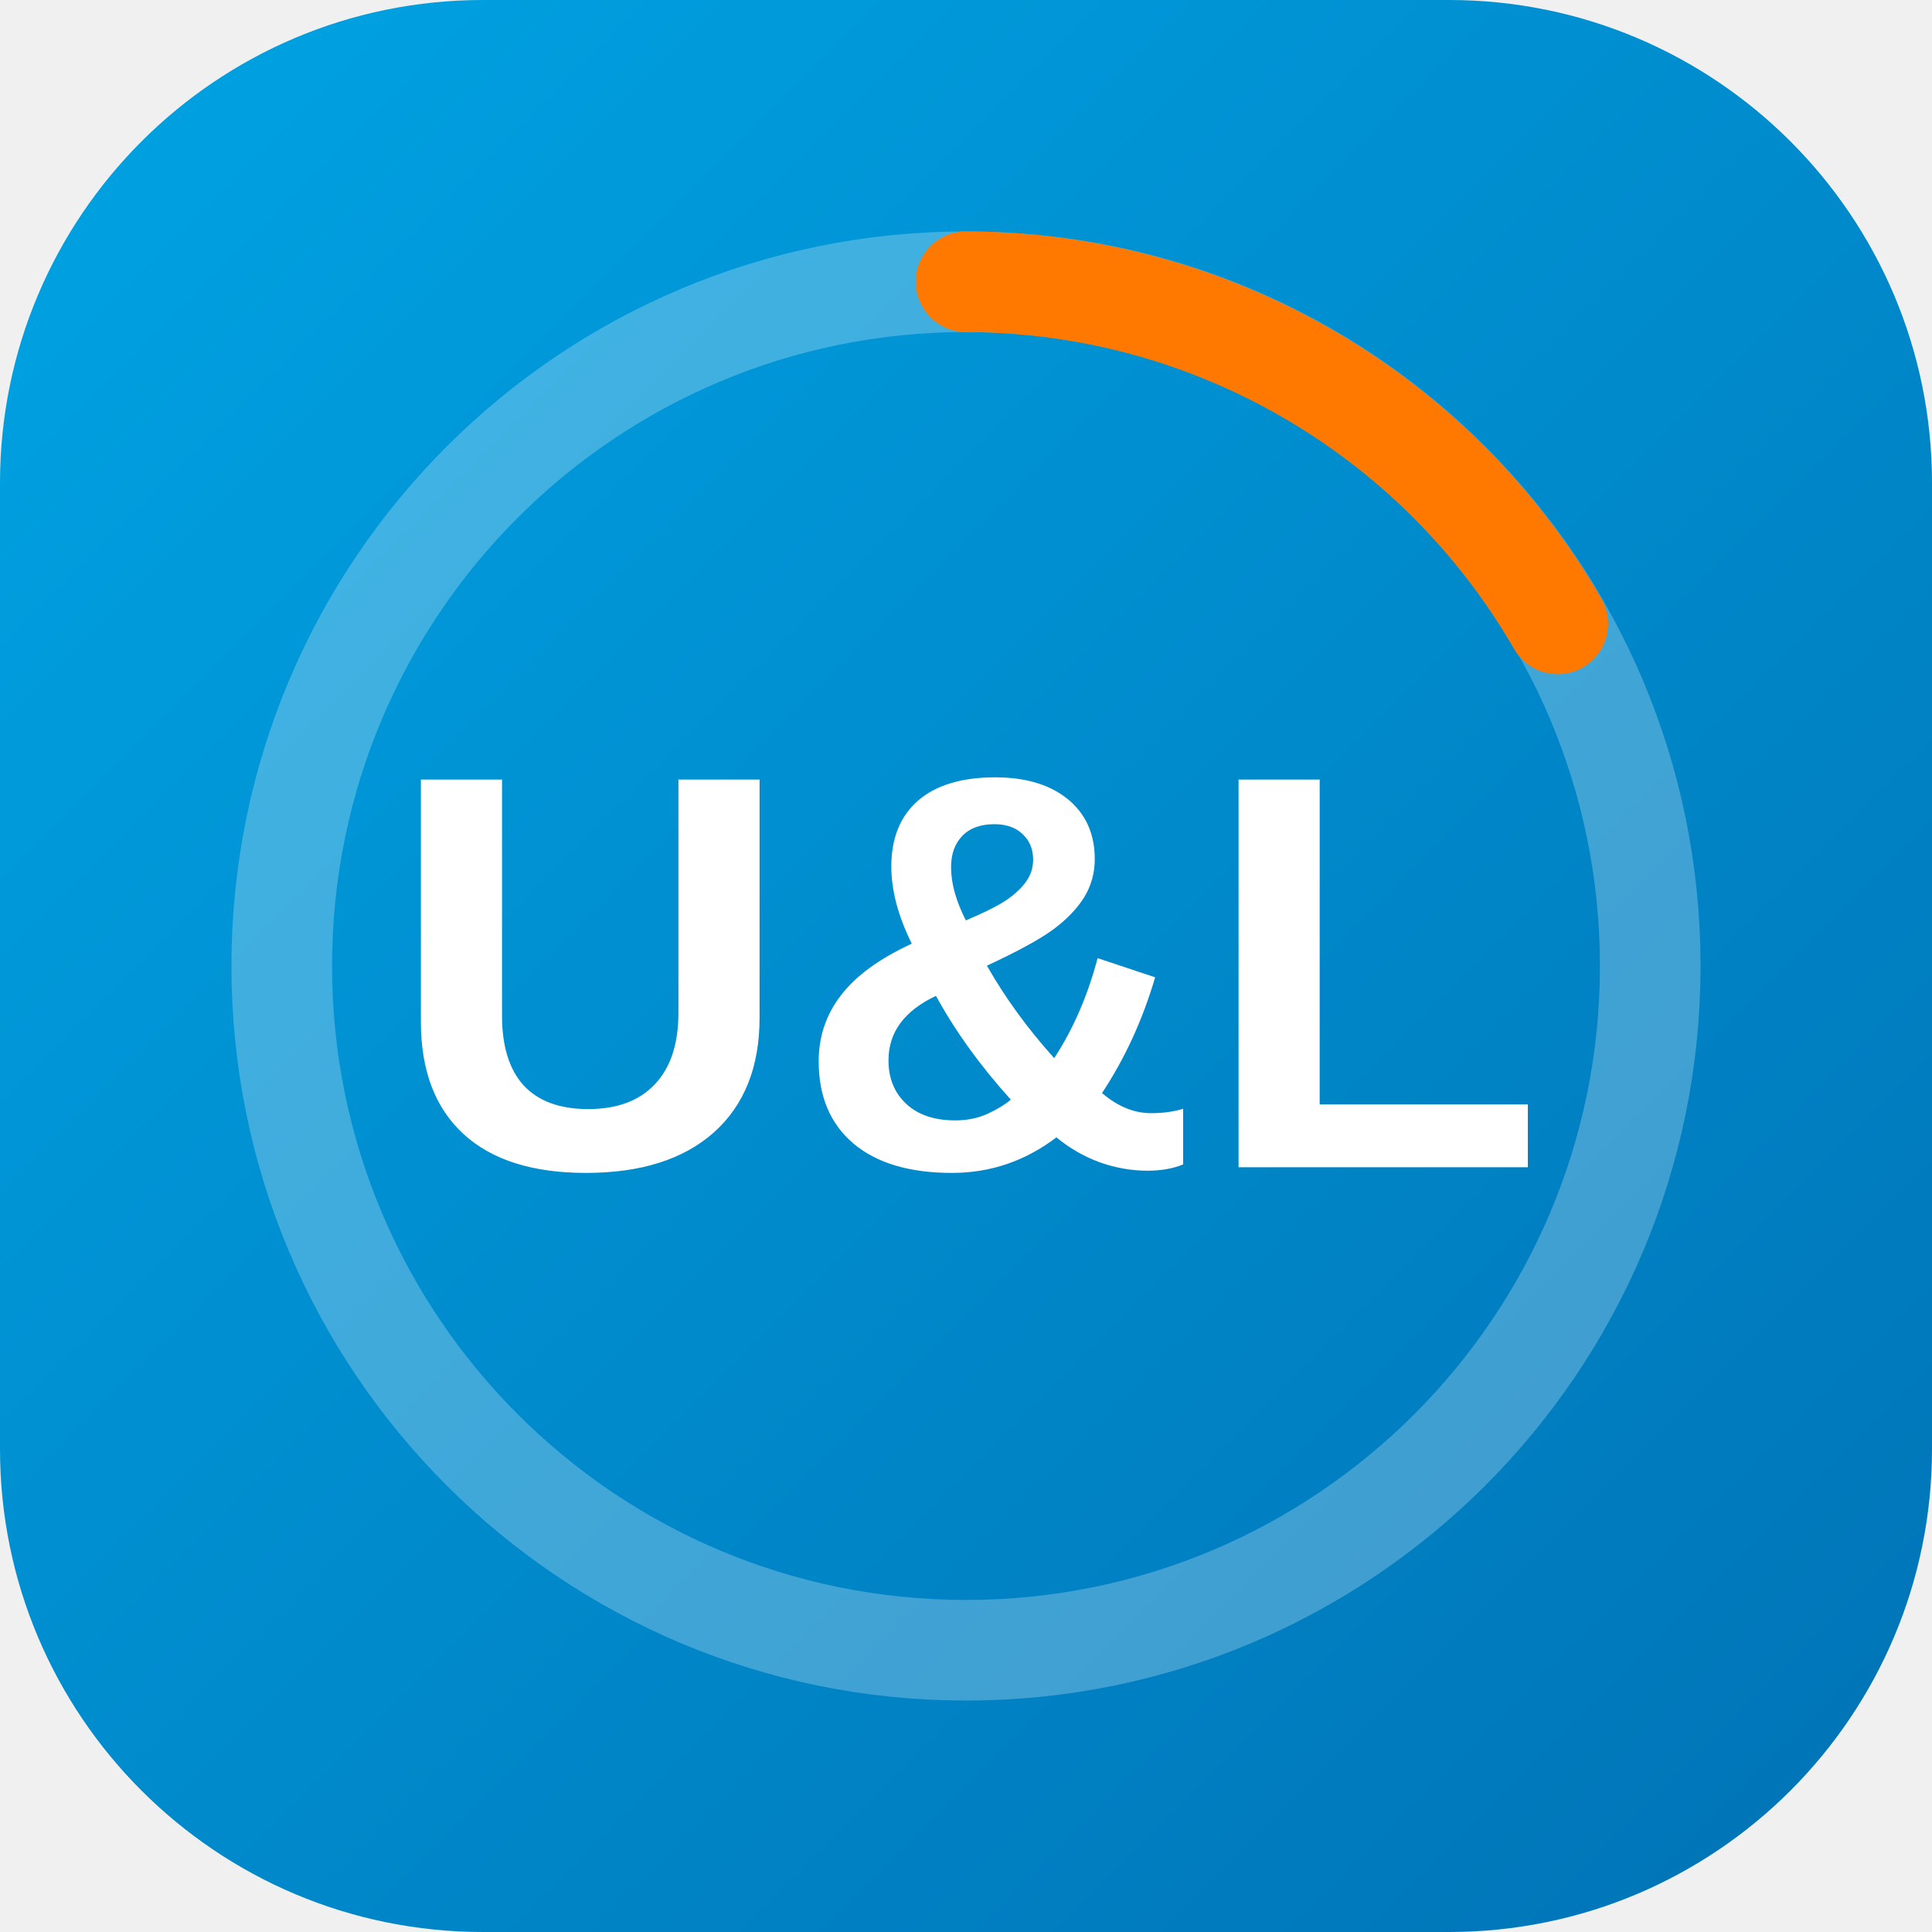
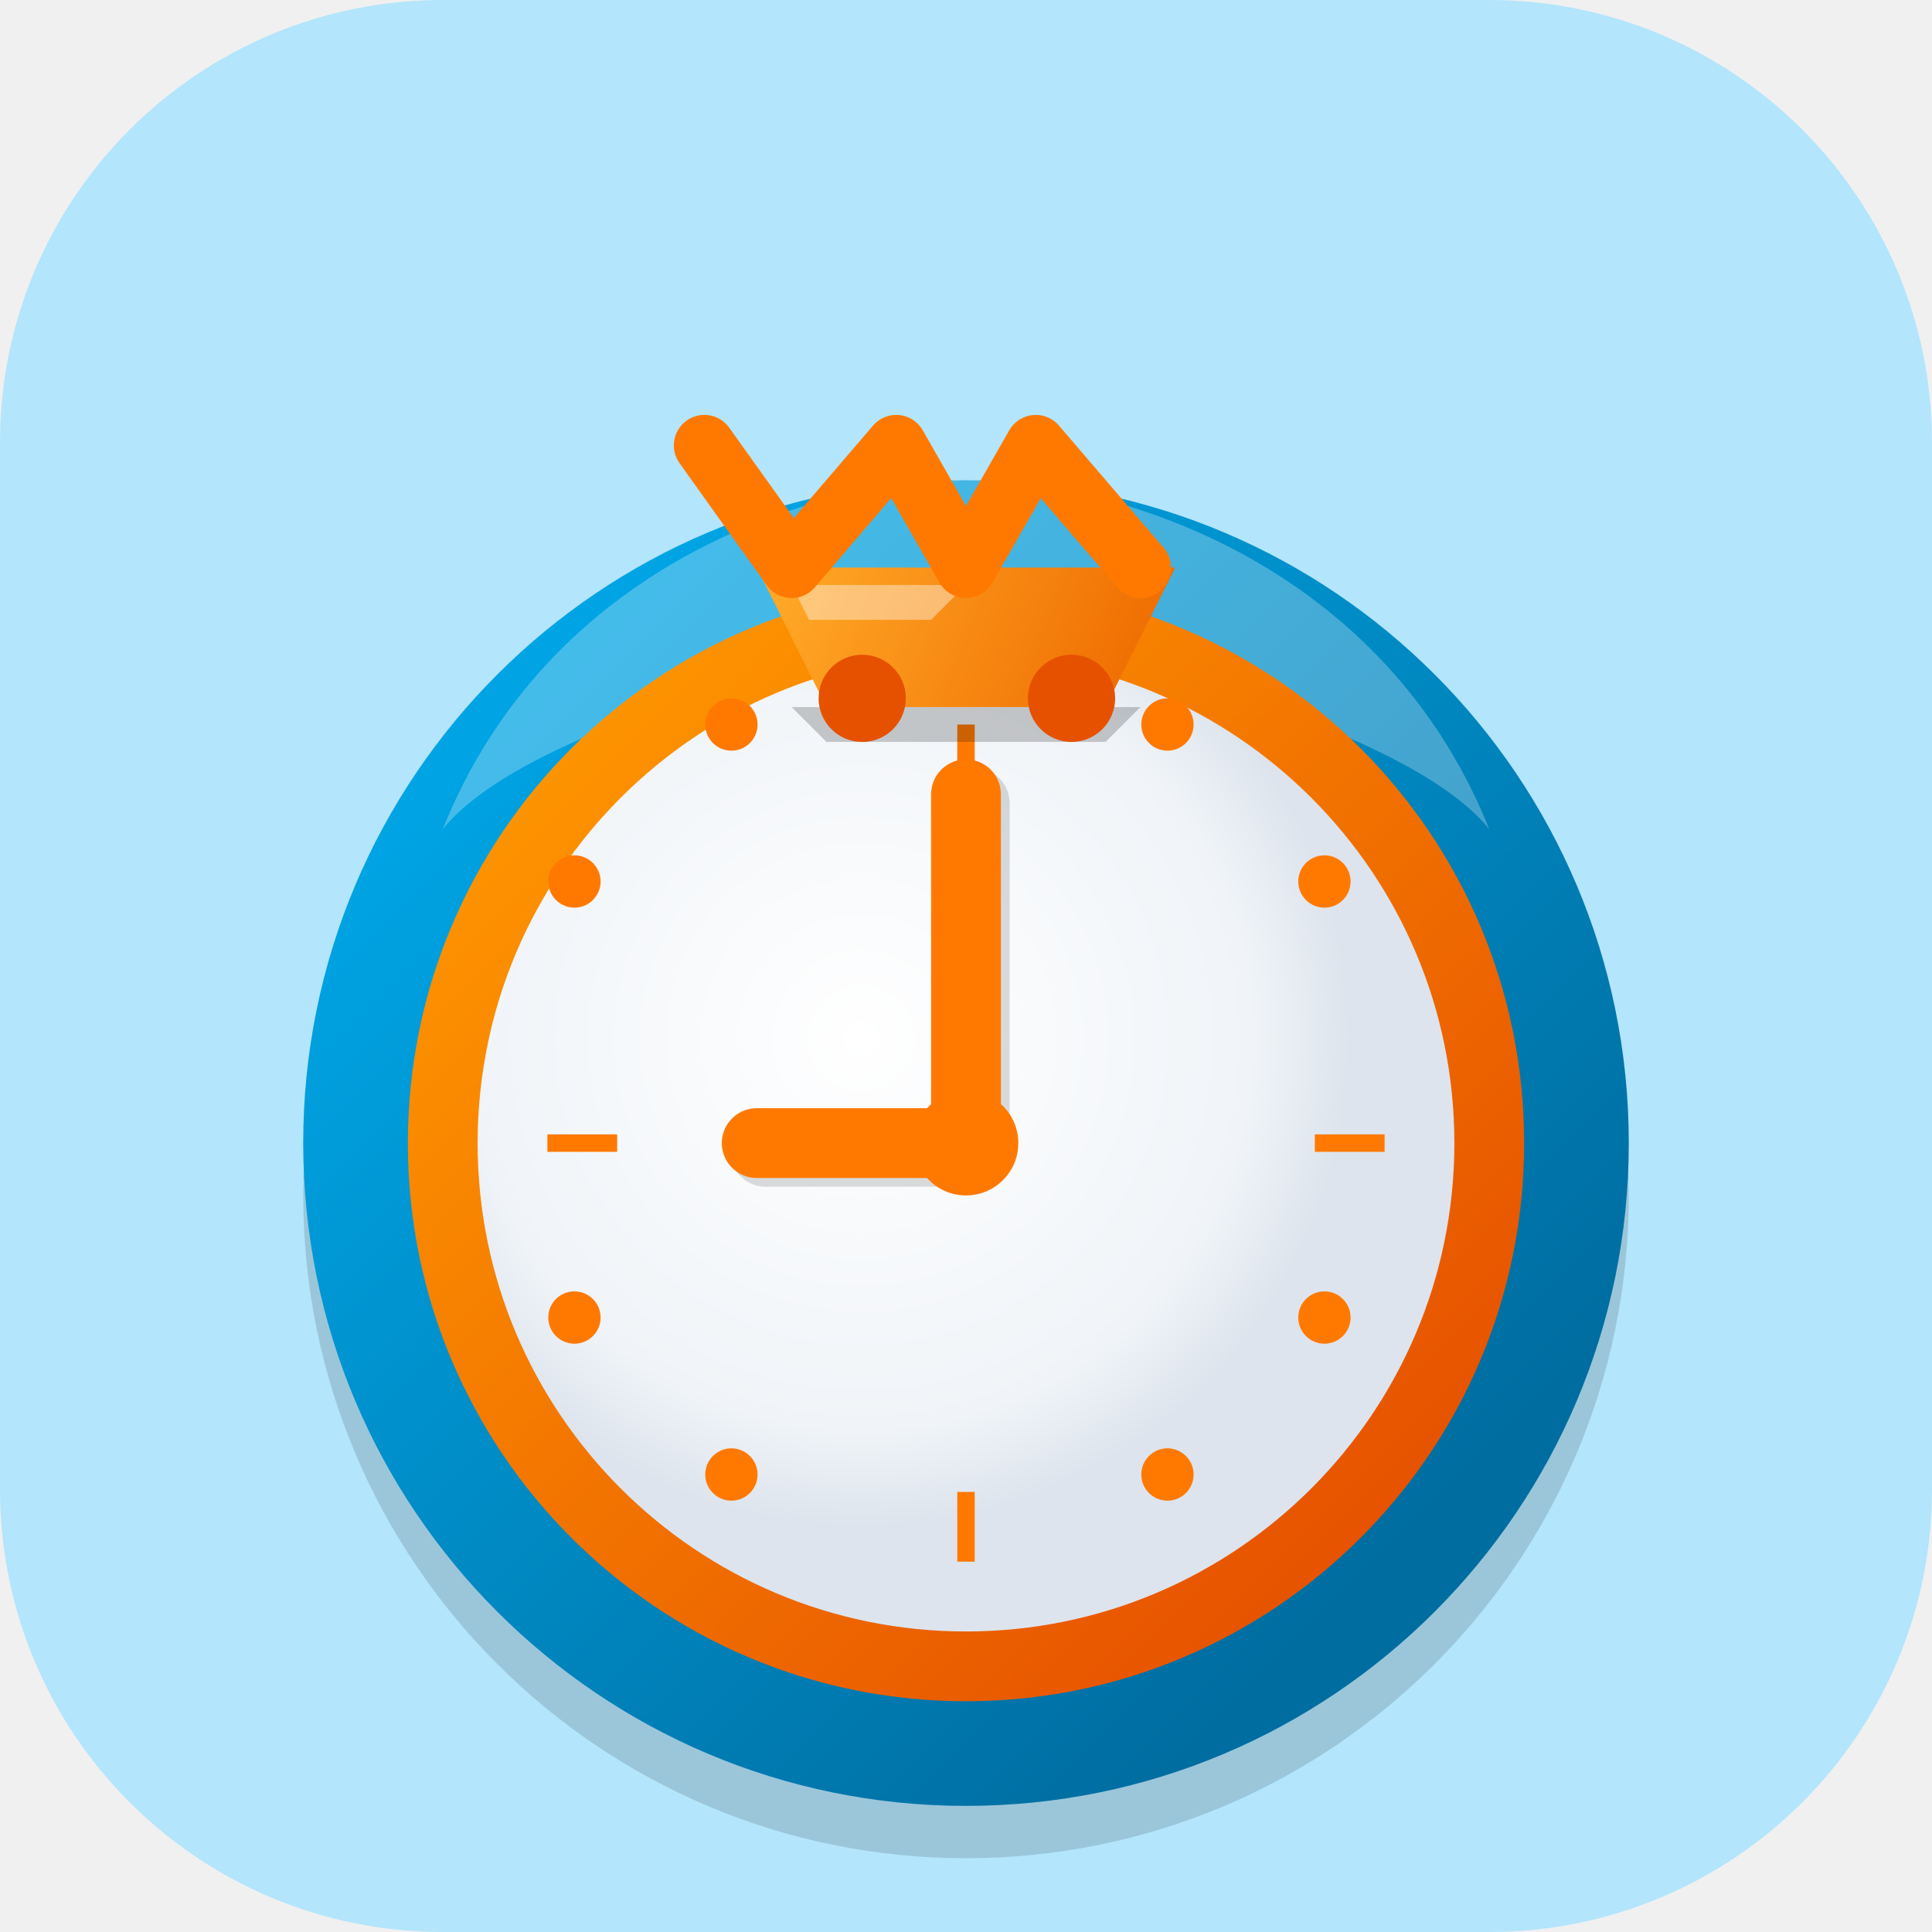
- <svg xmlns="http://www.w3.org/2000/svg" viewBox="0 0 96 96">
-   <defs>
-     <linearGradient id="g" x1="0" y1="0" x2="1" y2="1">
-       <stop offset="0" stop-color="#00A4E4" />
-       <stop offset="1" stop-color="#0072B5" />
-     </linearGradient>
-   </defs>
-   <rect width="96" height="96" rx="24" fill="url(#g)" />
-   <circle cx="48" cy="48" r="34" fill="none" stroke="#ffffff" stroke-opacity=".25" stroke-width="5" />
-   <path d="M48 14a34 34 0 0 1 29.4 17" fill="none" stroke="#FF7900" stroke-width="5" stroke-linecap="round" />
-   <text x="48" y="58" text-anchor="middle" font-family="Arial, Helvetica, sans-serif" font-weight="800" font-size="28" fill="#fff">U&amp;L</text>
+ <svg xmlns="http://www.w3.org/2000/svg" viewBox="18 18 72 72" width="512" height="512">
+   <clipPath id="m">
+     <rect x="18" y="18" width="72" height="72" rx="16.5" />
+   </clipPath>
+   <g clip-path="url(#m)">
+     <rect width="108" height="108" fill="#B3E5FC" />
+     <defs>
+       <linearGradient id="g1" gradientUnits="userSpaceOnUse" x1="30" y1="30" x2="80" y2="80">
+         <stop offset="0" stop-color="#00A4E4" />
+         <stop offset="1" stop-color="#006DA0" />
+       </linearGradient>
+       <linearGradient id="g2" gradientUnits="userSpaceOnUse" x1="30" y1="30" x2="80" y2="80">
+         <stop offset="0" stop-color="#FF9800" />
+         <stop offset="1" stop-color="#E65100" />
+       </linearGradient>
+       <radialGradient id="g3" gradientUnits="userSpaceOnUse" cx="48" cy="52" r="28">
+         <stop offset="0" stop-color="#FFFFFF" />
+         <stop offset="0.8" stop-color="#F0F4F8" />
+         <stop offset="1" stop-color="#DDE4ED" />
+       </radialGradient>
+       <linearGradient id="g4" gradientUnits="userSpaceOnUse" x1="-10" y1="5" x2="10" y2="13">
+         <stop offset="0" stop-color="#FFA726" />
+         <stop offset="1" stop-color="#EF6C00" />
+       </linearGradient>
+     </defs>
+     <g transform="translate(54,58) scale(0.65,0.65) translate(-54,-54)">
+       <path d="M54,61m-38,0a38,38 0,1 1,76 0a38,38 0,1 1,-76 0" fill="#000000" fill-opacity="0.133" />
+       <path d="M54,58m-38,0a38,38 0,1 1,76 0a38,38 0,1 1,-76 0" fill="url(#g1)" />
+       <path d="M24,40 C30,25 45,20 54,20 C63,20 78,25 84,40 C80,35 65,30 54,30 C43,30 28,35 24,40 Z" fill="#FFFFFF" fill-opacity="0.267" />
+       <path d="M54,58m-32,0a32,32 0,1 1,64 0a32,32 0,1 1,-64 0" fill="url(#g2)" />
+       <path d="M54,58m-28,0a28,28 0,1 1,56 0a28,28 0,1 1,-56 0" fill="url(#g3)" />
+       <g transform="translate(54,58) scale(1,1) translate(-0,-0)">
+         <path d="M-0.5,-24h1v4h-1z" fill="#FF7900" />
+         <path d="M20,-0.5v1h4v-1z" fill="#FF7900" />
+         <path d="M-0.5,20h1v4h-1z" fill="#FF7900" />
+         <path d="M-24,-0.5v1h4v-1z" fill="#FF7900" />
+         <path d="M11.5,-22.5 a1.5,1.5 0 1,1 0.1,0 Z" fill="#FF7900" />
+         <path d="M20.5,-13.5 a1.5,1.5 0 1,1 0.1,0 Z" fill="#FF7900" />
+         <path d="M20.5,11.5 a1.5,1.5 0 1,1 0.1,0 Z" fill="#FF7900" />
+         <path d="M11.5,20.5 a1.5,1.5 0 1,1 0.1,0 Z" fill="#FF7900" />
+         <path d="M-13.5,20.5 a1.5,1.5 0 1,1 0.1,0 Z" fill="#FF7900" />
+         <path d="M-22.5,11.5 a1.5,1.5 0 1,1 0.1,0 Z" fill="#FF7900" />
+         <path d="M-22.5,-13.5 a1.5,1.5 0 1,1 0.1,0 Z" fill="#FF7900" />
+         <path d="M-13.5,-22.5 a1.5,1.5 0 1,1 0.1,0 Z" fill="#FF7900" />
+       </g>
+       <path d="M54.5,58.5L54.5,38.5 M54.5,58.5L42.5,58.5" fill="none" stroke="#000000" stroke-opacity="0.133" stroke-width="4" stroke-linecap="round" />
+       <path d="M54,58L54,38 M54,58L42,58" fill="none" stroke="#FF7900" stroke-width="4" stroke-linecap="round" />
+       <path d="M54,58m-3,0a3,3 0,1 1,6 0a3,3 0,1 1,-6 0" fill="#FF7900" />
+       <g transform="translate(54,20) scale(1,1) translate(-0,-0)">
+         <path d="M-10,13 L10,13 L8,15 L-8,15 Z" fill="#000000" fill-opacity="0.2" />
+         <path d="M-12,5 L12,5 L8,13 L-8,13 Z" fill="url(#g4)" />
+         <path d="M-10,6 L0,6 L-2,8 L-9,8 Z" fill="#FFFFFF" fill-opacity="0.4" />
+         <path d="M-15,-2 L-10,5 L-4,-2 L0,5 L4,-2 L10,5" fill="#000000" fill-opacity="0.0" stroke="#FF7900" stroke-width="3.5" stroke-linecap="round" stroke-linejoin="round" />
+         <path d="M-6,15 a2.5,2.5 0 1,1 0.1,0 Z" fill="#E65100" />
+         <path d="M6,15 a2.5,2.5 0 1,1 0.1,0 Z" fill="#E65100" />
+       </g>
+     </g>
+   </g>
</svg>
